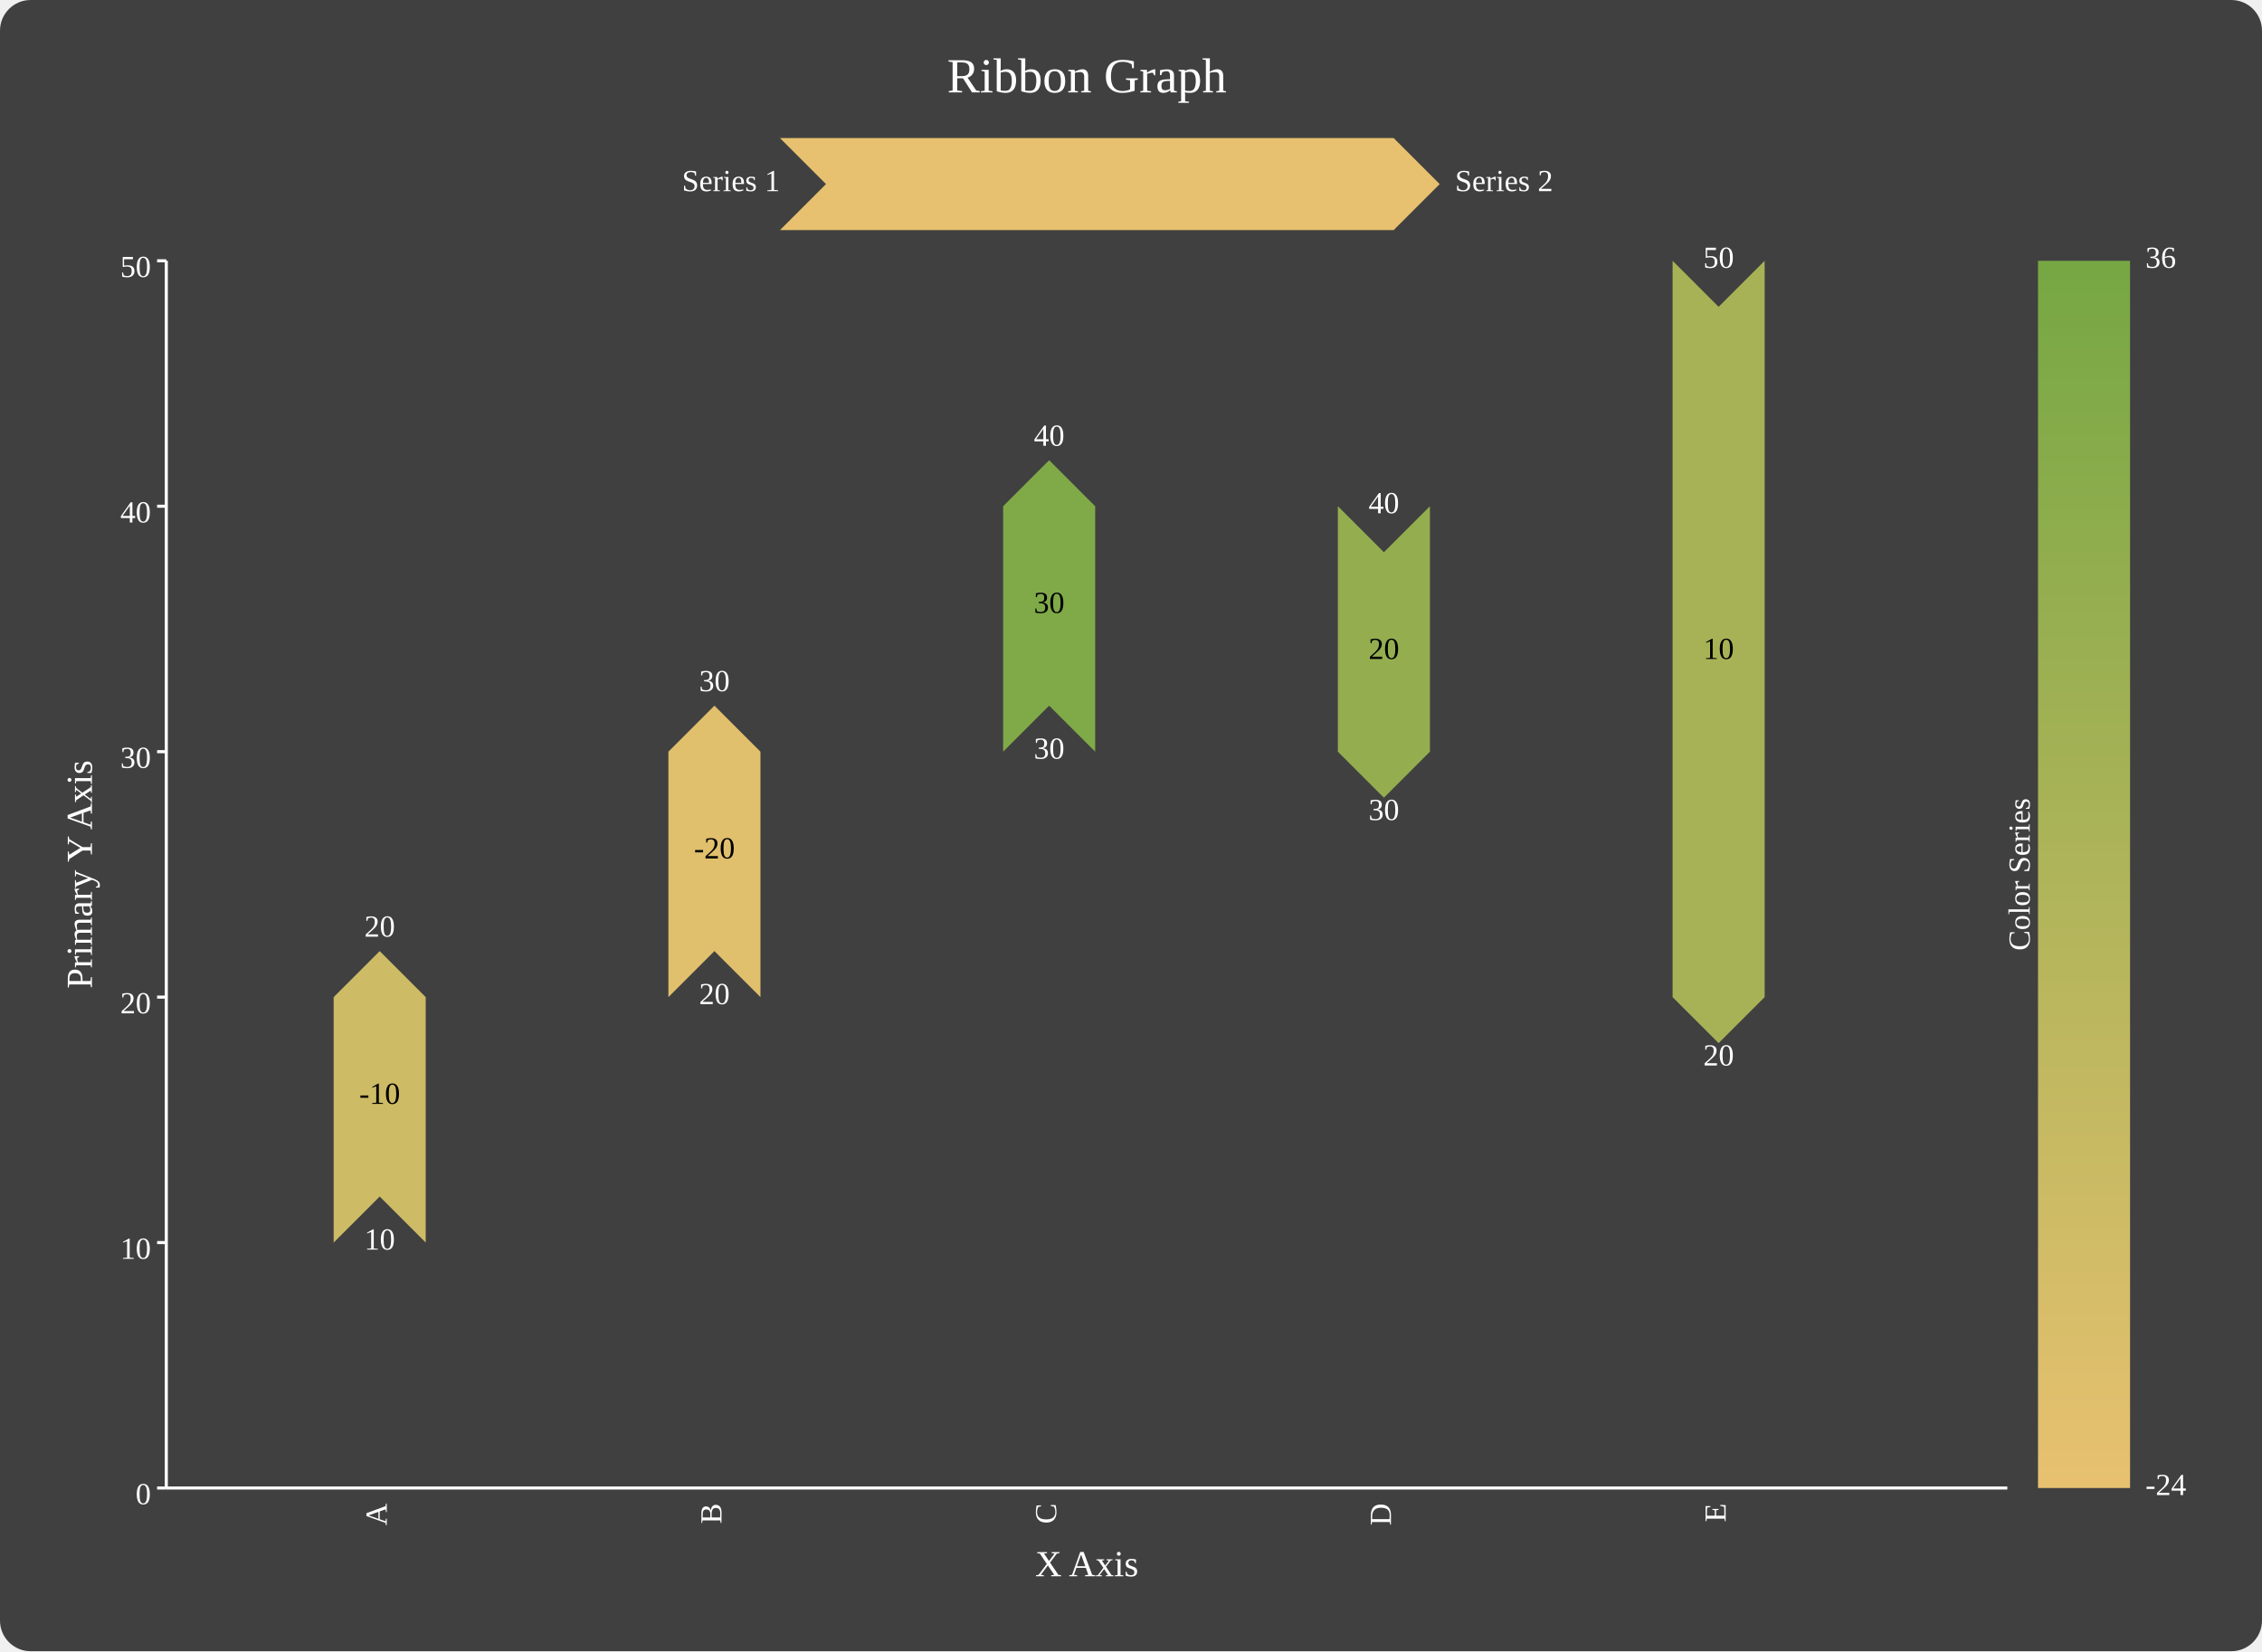
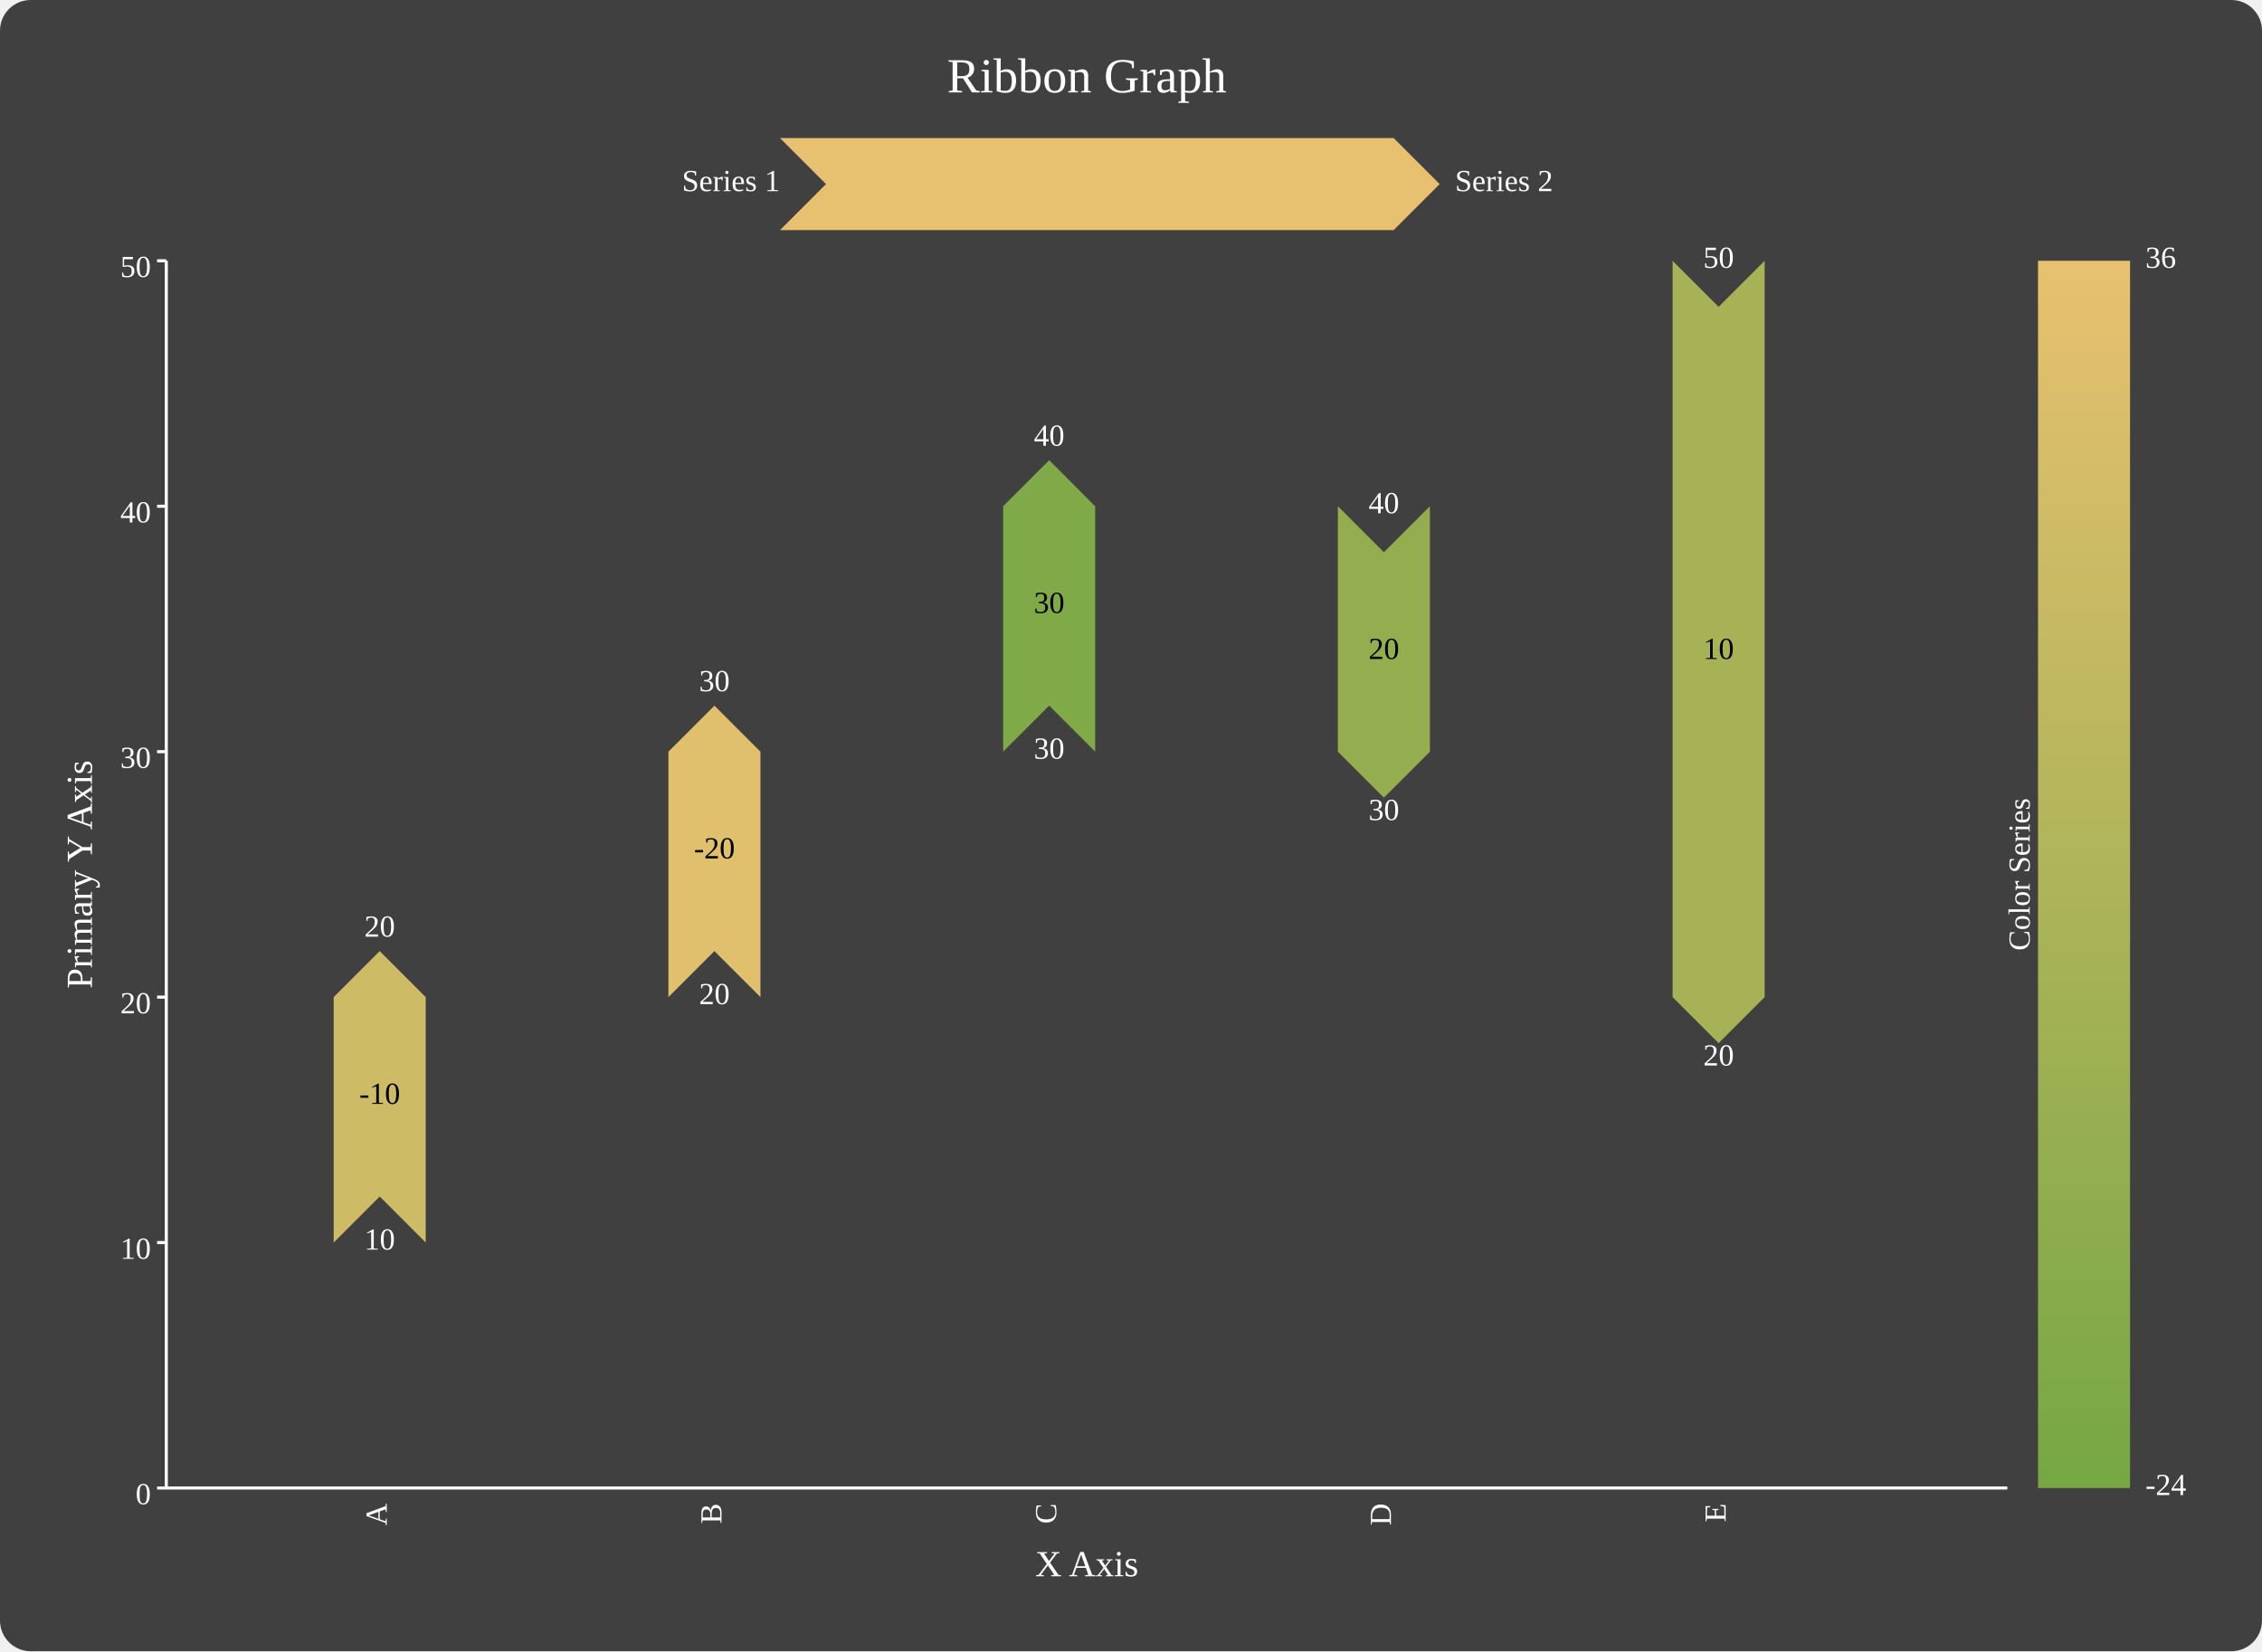
<svg xmlns="http://www.w3.org/2000/svg" width="737.2" height="538.2" viewBox="-54.2 -85.0 737.2 538.2">
  <defs>
    <linearGradient id="legend_grad" x1="0%" y1="0%" x2="0%" y2="100%">
-       <stop offset="0%" style="stop-color:#75a743" />
-       <stop offset="100%" style="stop-color:#e8c170" />
+       <stop offset="0.0%" style="stop-color:#e8c170" />
+       <stop offset="100.0%" style="stop-color:#75a743" />
    </linearGradient>
  </defs>
  <rect x="-54.2" y="-85.0" width="737.2" height="538.2" rx="10" ry="10" fill="#404040" />
  <path d="M200.0 -40 h200.0 l15.0 15.0 l-15.0 15.0 h-200.0 l15.0 -15.0" fill="#e8c170" />
  <text x="200.0" y="-25.0" font-size="10" fill="#ffffff" text-anchor="end" dominant-baseline="middle">Series 1</text>
  <text x="420.0" y="-25.0" font-size="10" fill="#ffffff" text-anchor="start" dominant-baseline="middle">Series 2</text>
  <rect x="610" y="0" width="30" height="400" fill="url(#legend_grad)" />
  <text x="605" y="200.0" font-size="10" fill="#ffffff" text-anchor="middle" dominant-baseline="middle" transform="rotate(-90 605 200.0)">Color Series</text>
  <text x="645" y="0" font-size="10" fill="#ffffff" text-anchor="start" dominant-baseline="middle">36</text>
  <text x="645" y="400" font-size="10" fill="#ffffff" text-anchor="start" dominant-baseline="middle">-24</text>
  <path d="M54.545 240.0 v80.0 l15.0 -15.0 l15.0 15.0 v-80.0 l-15.0 -15.0" fill="#cdbb66" />
  <text x="69.545" y="320.0" font-size="10" fill="#ffffff" text-anchor="middle" dominant-baseline="middle">10</text>
  <text x="69.545" y="218.0" font-size="10" fill="#ffffff" text-anchor="middle" dominant-baseline="middle">20</text>
  <text x="69.545" y="272.5" font-size="10" fill="#000000" text-anchor="middle" dominant-baseline="middle">-10</text>
  <path d="M163.636 160.0 v80.0 l15.0 -15.0 l15.0 15.0 v-80.0 l-15.0 -15.0" fill="#e0bf6d" />
  <text x="178.636" y="240.0" font-size="10" fill="#ffffff" text-anchor="middle" dominant-baseline="middle">20</text>
  <text x="178.636" y="138.0" font-size="10" fill="#ffffff" text-anchor="middle" dominant-baseline="middle">30</text>
  <text x="178.636" y="192.5" font-size="10" fill="#000000" text-anchor="middle" dominant-baseline="middle">-20</text>
  <path d="M272.727 80.0 v80.0 l15.0 -15.0 l15.0 15.0 v-80.0 l-15.0 -15.0" fill="#80aa48" />
  <text x="287.727" y="160.0" font-size="10" fill="#ffffff" text-anchor="middle" dominant-baseline="middle">30</text>
  <text x="287.727" y="58.0" font-size="10" fill="#ffffff" text-anchor="middle" dominant-baseline="middle">40</text>
  <text x="287.727" y="112.5" font-size="10" fill="#000000" text-anchor="middle" dominant-baseline="middle">30</text>
  <path d="M381.818 80.0 v80.0 l15.0 15.0 l15.0 -15.0 v-80.0 l-15.0 15.0" fill="#94ae4f" />
  <text x="396.818" y="80.0" font-size="10" fill="#ffffff" text-anchor="middle" dominant-baseline="middle">40</text>
  <text x="396.818" y="180.0" font-size="10" fill="#ffffff" text-anchor="middle" dominant-baseline="middle">30</text>
  <text x="396.818" y="127.5" font-size="10" fill="#000000" text-anchor="middle" dominant-baseline="middle">20</text>
  <path d="M490.909 0.0 v240.0 l15.0 15.0 l15.0 -15.0 v-240.0 l-15.0 15.0" fill="#a7b256" />
  <text x="505.909" y="0.0" font-size="10" fill="#ffffff" text-anchor="middle" dominant-baseline="middle">50</text>
  <text x="505.909" y="260.0" font-size="10" fill="#ffffff" text-anchor="middle" dominant-baseline="middle">20</text>
  <text x="505.909" y="127.5" font-size="10" fill="#000000" text-anchor="middle" dominant-baseline="middle">10</text>
  <line x1="0" y1="0" x2="0" y2="400" stroke="#ffffff" stroke-width="1" />
  <line x1="0" y1="400" x2="600" y2="400" stroke="#ffffff" stroke-width="1" />
  <text x="69.545" y="405" font-size="10" fill="#ffffff" text-anchor="end" dominant-baseline="middle" transform="rotate(-90 69.54545 405)">A</text>
  <text x="178.636" y="405" font-size="10" fill="#ffffff" text-anchor="end" dominant-baseline="middle" transform="rotate(-90 178.6364 405)">B</text>
  <text x="287.727" y="405" font-size="10" fill="#ffffff" text-anchor="end" dominant-baseline="middle" transform="rotate(-90 287.7273 405)">C</text>
  <text x="396.818" y="405" font-size="10" fill="#ffffff" text-anchor="end" dominant-baseline="middle" transform="rotate(-90 396.8182 405)">D</text>
  <text x="505.909" y="405" font-size="10" fill="#ffffff" text-anchor="end" dominant-baseline="middle" transform="rotate(-90 505.9091 405)">E</text>
  <text x="-5" y="403.0" font-size="10" fill="#ffffff" text-anchor="end" dominant-baseline="middle">0</text>
  <line x1="0" y1="400.0" x2="-3" y2="400.0" stroke="#ffffff" stroke-width="1" />
  <text x="-5" y="323.0" font-size="10" fill="#ffffff" text-anchor="end" dominant-baseline="middle">10</text>
  <line x1="0" y1="320.0" x2="-3" y2="320.0" stroke="#ffffff" stroke-width="1" />
  <text x="-5" y="243.0" font-size="10" fill="#ffffff" text-anchor="end" dominant-baseline="middle">20</text>
  <line x1="0" y1="240.0" x2="-3" y2="240.0" stroke="#ffffff" stroke-width="1" />
  <text x="-5" y="163.0" font-size="10" fill="#ffffff" text-anchor="end" dominant-baseline="middle">30</text>
  <line x1="0" y1="160.0" x2="-3" y2="160.0" stroke="#ffffff" stroke-width="1" />
  <text x="-5" y="83.0" font-size="10" fill="#ffffff" text-anchor="end" dominant-baseline="middle">40</text>
  <line x1="0" y1="80.0" x2="-3" y2="80.0" stroke="#ffffff" stroke-width="1" />
  <text x="-5" y="3.0" font-size="10" fill="#ffffff" text-anchor="end" dominant-baseline="middle">50</text>
  <line x1="0" y1="0.0" x2="-3" y2="0.0" stroke="#ffffff" stroke-width="1" />
  <text x="300.0" y="426.0" font-size="12" fill="#ffffff" text-anchor="middle" dominant-baseline="middle">X Axis</text>
  <text x="-27.0" y="200.0" font-size="12" fill="#ffffff" text-anchor="middle" dominant-baseline="middle" transform="rotate(-90 -27.0 200.0)">Primary Y Axis</text>
  <text x="300.0" y="-65.0" font-size="16" fill="#ffffff" text-anchor="middle" dominant-baseline="text-top">Ribbon Graph</text>
</svg>
